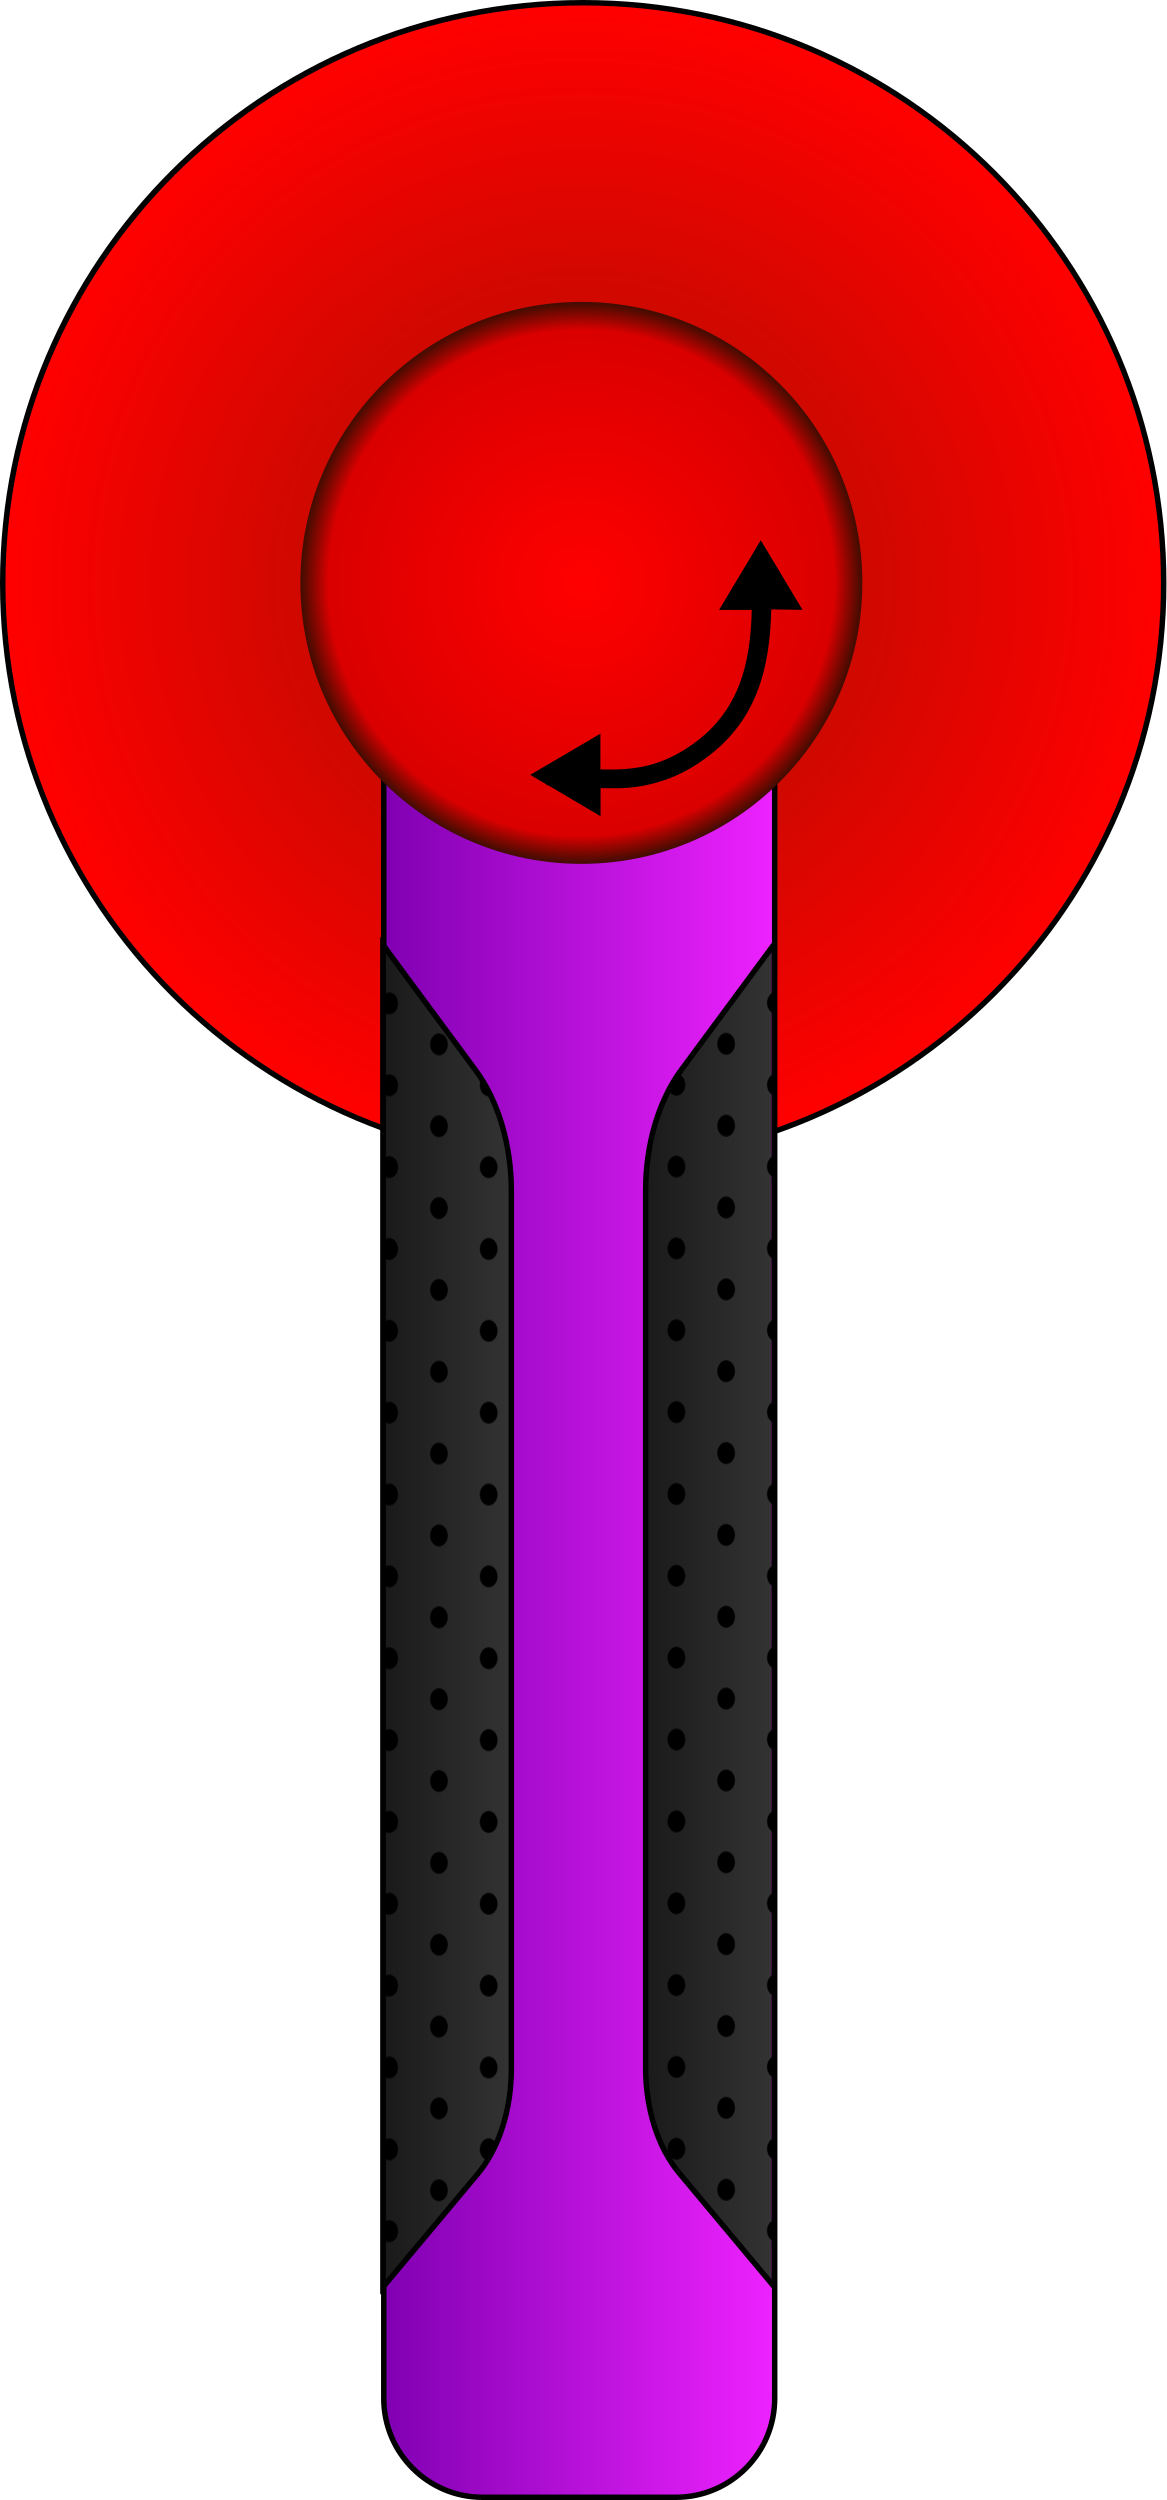
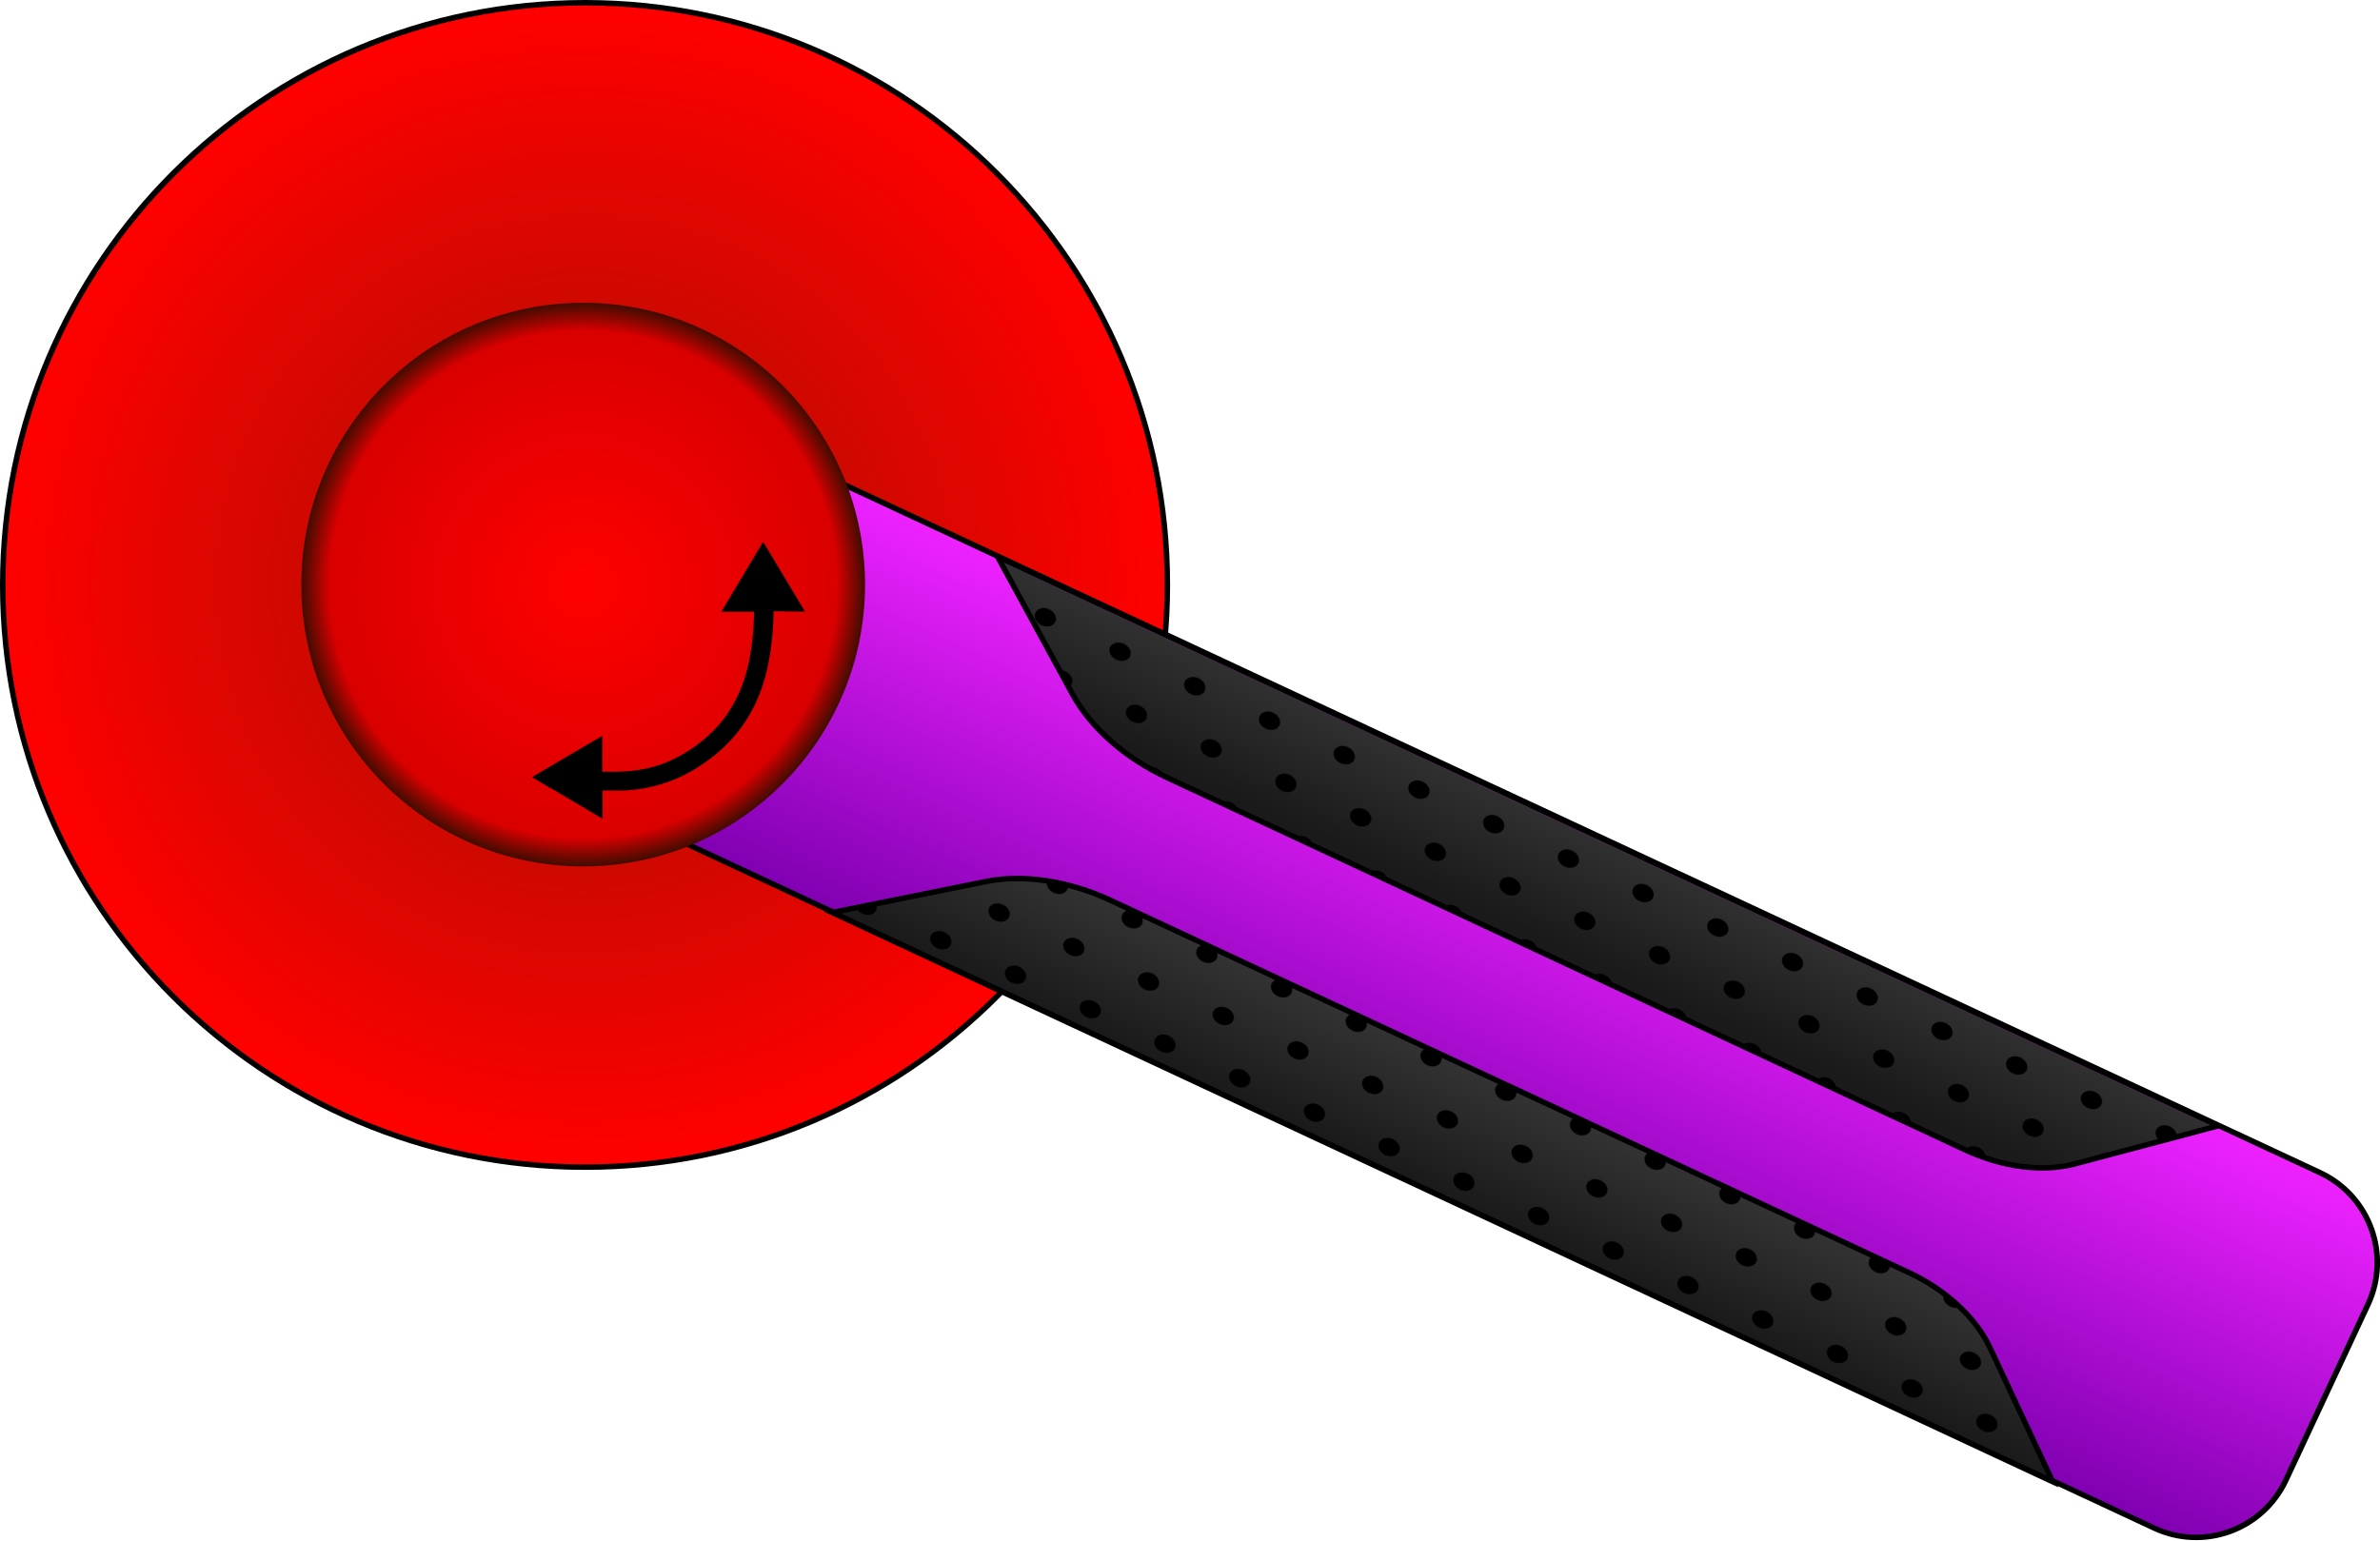
- <svg xmlns="http://www.w3.org/2000/svg" viewBox="0 0 213.76 458.15">
+ <svg xmlns="http://www.w3.org/2000/svg" viewBox="0 0 434.79 281.41">
  <defs>
    <style>.cls-1{fill:none;}.cls-2{fill:url(#名称未設定グラデーション_864);}.cls-3{fill:url(#名称未設定グラデーション_443);}.cls-4{fill:url(#名称未設定グラデーション_85);}.cls-5,.cls-7{stroke:#000;stroke-miterlimit:10;}.cls-5{fill:url(#新規パターンスウォッチ_2);}.cls-6{fill:url(#名称未設定グラデーション_446);}.cls-7{fill:url(#新規パターンスウォッチ_2-3);}.cls-8{fill:url(#名称未設定グラデーション_939);}</style>
    <radialGradient id="名称未設定グラデーション_864" cx="106.88" cy="106.88" r="106.38" gradientUnits="userSpaceOnUse">
      <stop offset="0" stop-color="#a21000" />
      <stop offset="1" stop-color="red" />
    </radialGradient>
-     <linearGradient id="名称未設定グラデーション_443" x1="456.15" y1="424.1" x2="456.15" y2="352.45" gradientTransform="translate(494.43 -173.88) rotate(90)" gradientUnits="userSpaceOnUse">
+     <linearGradient id="名称未設定グラデーション_443" x1="556.57" y1="309.87" x2="556.57" y2="238.23" gradientTransform="translate(-122.46 -303.31) rotate(25)" gradientUnits="userSpaceOnUse">
      <stop offset="0" stop-color="#8000b2" />
      <stop offset="1" stop-color="#e2f" />
    </linearGradient>
-     <linearGradient id="名称未設定グラデーション_85" x1="469.92" y1="423.76" x2="469.92" y2="400.76" gradientTransform="translate(494.43 -173.88) rotate(90)" gradientUnits="userSpaceOnUse">
+     <linearGradient id="名称未設定グラデーション_85" x1="570.34" y1="309.53" x2="570.34" y2="286.53" gradientTransform="translate(-122.46 -303.31) rotate(25)" gradientUnits="userSpaceOnUse">
      <stop offset="0" stop-color="#1a1a1a" />
      <stop offset="1" stop-color="#333" />
    </linearGradient>
-     <pattern id="新規パターンスウォッチ_2" data-name="新規パターンスウォッチ 2" width="15" height="22.5" patternTransform="translate(-28.91 -3.61) rotate(90) scale(1 0.81)" patternUnits="userSpaceOnUse" viewBox="0 0 15 22.5">
+     <pattern id="新規パターンスウォッチ_2" data-name="新規パターンスウォッチ 2" width="15" height="22.5" patternTransform="matrix(0.91, 0.42, -0.34, 0.73, 8.37, 6.54)" patternUnits="userSpaceOnUse" viewBox="0 0 15 22.5">
      <rect class="cls-1" width="15" height="22.5" />
      <circle cx="15" cy="22.5" r="2" />
      <circle cy="22.5" r="2" />
      <circle cx="7.5" cy="11.25" r="2" />
      <circle cx="15" r="2" />
      <circle r="2" />
    </pattern>
-     <linearGradient id="名称未設定グラデーション_446" x1="469.82" y1="209.57" x2="469.82" y2="186.57" gradientTransform="matrix(0, 1, 1, 0, -68.21, -173.88)" gradientUnits="userSpaceOnUse">
+     <linearGradient id="名称未設定グラデーション_446" x1="570.24" y1="253.79" x2="570.24" y2="230.79" gradientTransform="matrix(0.91, 0.42, 0.42, -0.91, -330.65, 143.17)" gradientUnits="userSpaceOnUse">
      <stop offset="0" stop-color="#333" />
      <stop offset="1" stop-color="#1a1a1a" />
    </linearGradient>
-     <pattern id="新規パターンスウォッチ_2-3" data-name="新規パターンスウォッチ 2" width="15" height="22.5" patternTransform="matrix(0, 1, 0.81, 0, 5.5, -3.71)" patternUnits="userSpaceOnUse" viewBox="0 0 15 22.5">
+     <pattern id="新規パターンスウォッチ_2-3" data-name="新規パターンスウォッチ 2" width="15" height="22.5" patternTransform="matrix(0.91, 0.42, 0.34, -0.73, 22.82, -24.69)" patternUnits="userSpaceOnUse" viewBox="0 0 15 22.5">
      <rect class="cls-1" width="15" height="22.5" />
      <circle cx="15" cy="22.5" r="2" />
      <circle cy="22.5" r="2" />
      <circle cx="7.5" cy="11.25" r="2" />
      <circle cx="15" r="2" />
      <circle r="2" />
    </pattern>
    <radialGradient id="名称未設定グラデーション_939" cx="106.54" cy="106.82" r="51.49" gradientUnits="userSpaceOnUse">
      <stop offset="0" stop-color="red" />
      <stop offset="0.9" stop-color="#da0000" />
      <stop offset="1" stop-color="#400c00" />
    </radialGradient>
  </defs>
  <g id="レイヤー_2" data-name="レイヤー 2">
    <g id="レイヤー_1-2" data-name="レイヤー 1">
      <circle class="cls-2" cx="106.88" cy="106.88" r="106.38" />
      <path d="M106.88,1A105.88,105.88,0,1,1,1,106.88,106,106,0,0,1,106.88,1m0-1A106.88,106.88,0,1,0,213.76,106.88,106.88,106.88,0,0,0,106.88,0Z" />
-       <rect class="cls-3" x="70.33" y="106.9" width="71.64" height="350.75" rx="18.1" />
-       <path d="M123.87,107.4a17.61,17.61,0,0,1,17.6,17.6V439.55a17.61,17.61,0,0,1-17.6,17.6H88.43a17.62,17.62,0,0,1-17.6-17.6V125a17.62,17.62,0,0,1,17.6-17.6h35.44m0-1H88.43A18.6,18.6,0,0,0,69.83,125V439.55a18.6,18.6,0,0,0,18.6,18.6h35.44a18.6,18.6,0,0,0,18.6-18.6V125a18.6,18.6,0,0,0-18.6-18.6Z" />
-       <path class="cls-4" d="M70.67,419V173l16.59,23c4.08,5.63,6.41,13.68,6.41,22.12V379c0,7.5-2.22,14.59-6,19.25Z" />
-       <path class="cls-5" d="M70.17,419.15v-246l17,23c4.16,5.63,6.54,13.68,6.54,22.12V379.13c0,7.5-2.27,14.59-6.16,19.25Z" />
-       <path class="cls-6" d="M141.36,418.94v-246l-16.6,23c-4.07,5.63-6.4,13.68-6.4,22.12V378.92c0,7.5,2.22,14.59,6,19.25Z" />
-       <path class="cls-7" d="M141.86,419.05v-246l-17,23c-4.16,5.63-6.54,13.68-6.54,22.12V379c0,7.5,2.27,14.59,6.16,19.25Z" />
+       <path class="cls-3" d="M401.19,280.91a17.93,17.93,0,0,1-7.64-1.7L108.48,146.27a18.12,18.12,0,0,1-8.76-24.05l15-32.12a18.09,18.09,0,0,1,24.06-8.76L423.83,214.28a18.12,18.12,0,0,1,8.76,24.06l-15,32.11A18.19,18.19,0,0,1,401.19,280.91Z" />
+       <path d="M131.11,79.14v1a17.4,17.4,0,0,1,7.43,1.66L423.62,214.73a17.61,17.61,0,0,1,8.51,23.39l-15,32.12a17.68,17.68,0,0,1-16,10.17,17.47,17.47,0,0,1-7.43-1.66L108.69,145.82a17.62,17.62,0,0,1-8.52-23.39l15-32.12a17.67,17.67,0,0,1,16-10.17v-1m0,0a18.61,18.61,0,0,0-16.87,10.75L99.27,122a18.6,18.6,0,0,0,9,24.73L393.34,279.66a18.58,18.58,0,0,0,24.72-9l15-32.11a18.62,18.62,0,0,0-9-24.73L139,80.89a18.44,18.44,0,0,0-7.85-1.75Z" />
+       <path class="cls-4" d="M375.11,270.24l-222.95-104L180,160.94c6.84-1.31,15.11,0,22.76,3.54l145.81,68c6.8,3.17,12.29,8.18,14.91,13.6Z" />
+       <path class="cls-5" d="M375,270.74l-222.95-104,28-5.66c6.87-1.39,15.17-.15,22.82,3.42l145.81,68c6.8,3.17,12.27,8.23,14.85,13.73Z" />
+       <path class="cls-6" d="M404.89,206.13l-222.95-104,13.8,24.75c3.39,6.08,9.69,11.59,17.35,15.15l145.81,68c6.8,3.17,14.16,4.15,20,2.67Z" />
+       <path class="cls-7" d="M405.2,205.72l-222.95-104,13.65,25.07c3.35,6.16,9.63,11.71,17.29,15.28L359,210.1c6.8,3.17,14.18,4.11,20.05,2.56Z" />
      <circle class="cls-8" cx="106.54" cy="106.82" r="51.49" />
      <path d="M147.07,111.76,139.42,99l-7.65,12.78h6c-.23,10-2.35,18.66-11,24.73-5.73,4-10.61,4.67-16.74,4.49v-6.55L97.17,142l3,1.77v.14l.29,0,9.6,5.68v-5.15l1.77,0a27.2,27.2,0,0,0,17-5.15c9.9-6.93,12.26-16.79,12.51-27.61Z" />
    </g>
  </g>
</svg>
